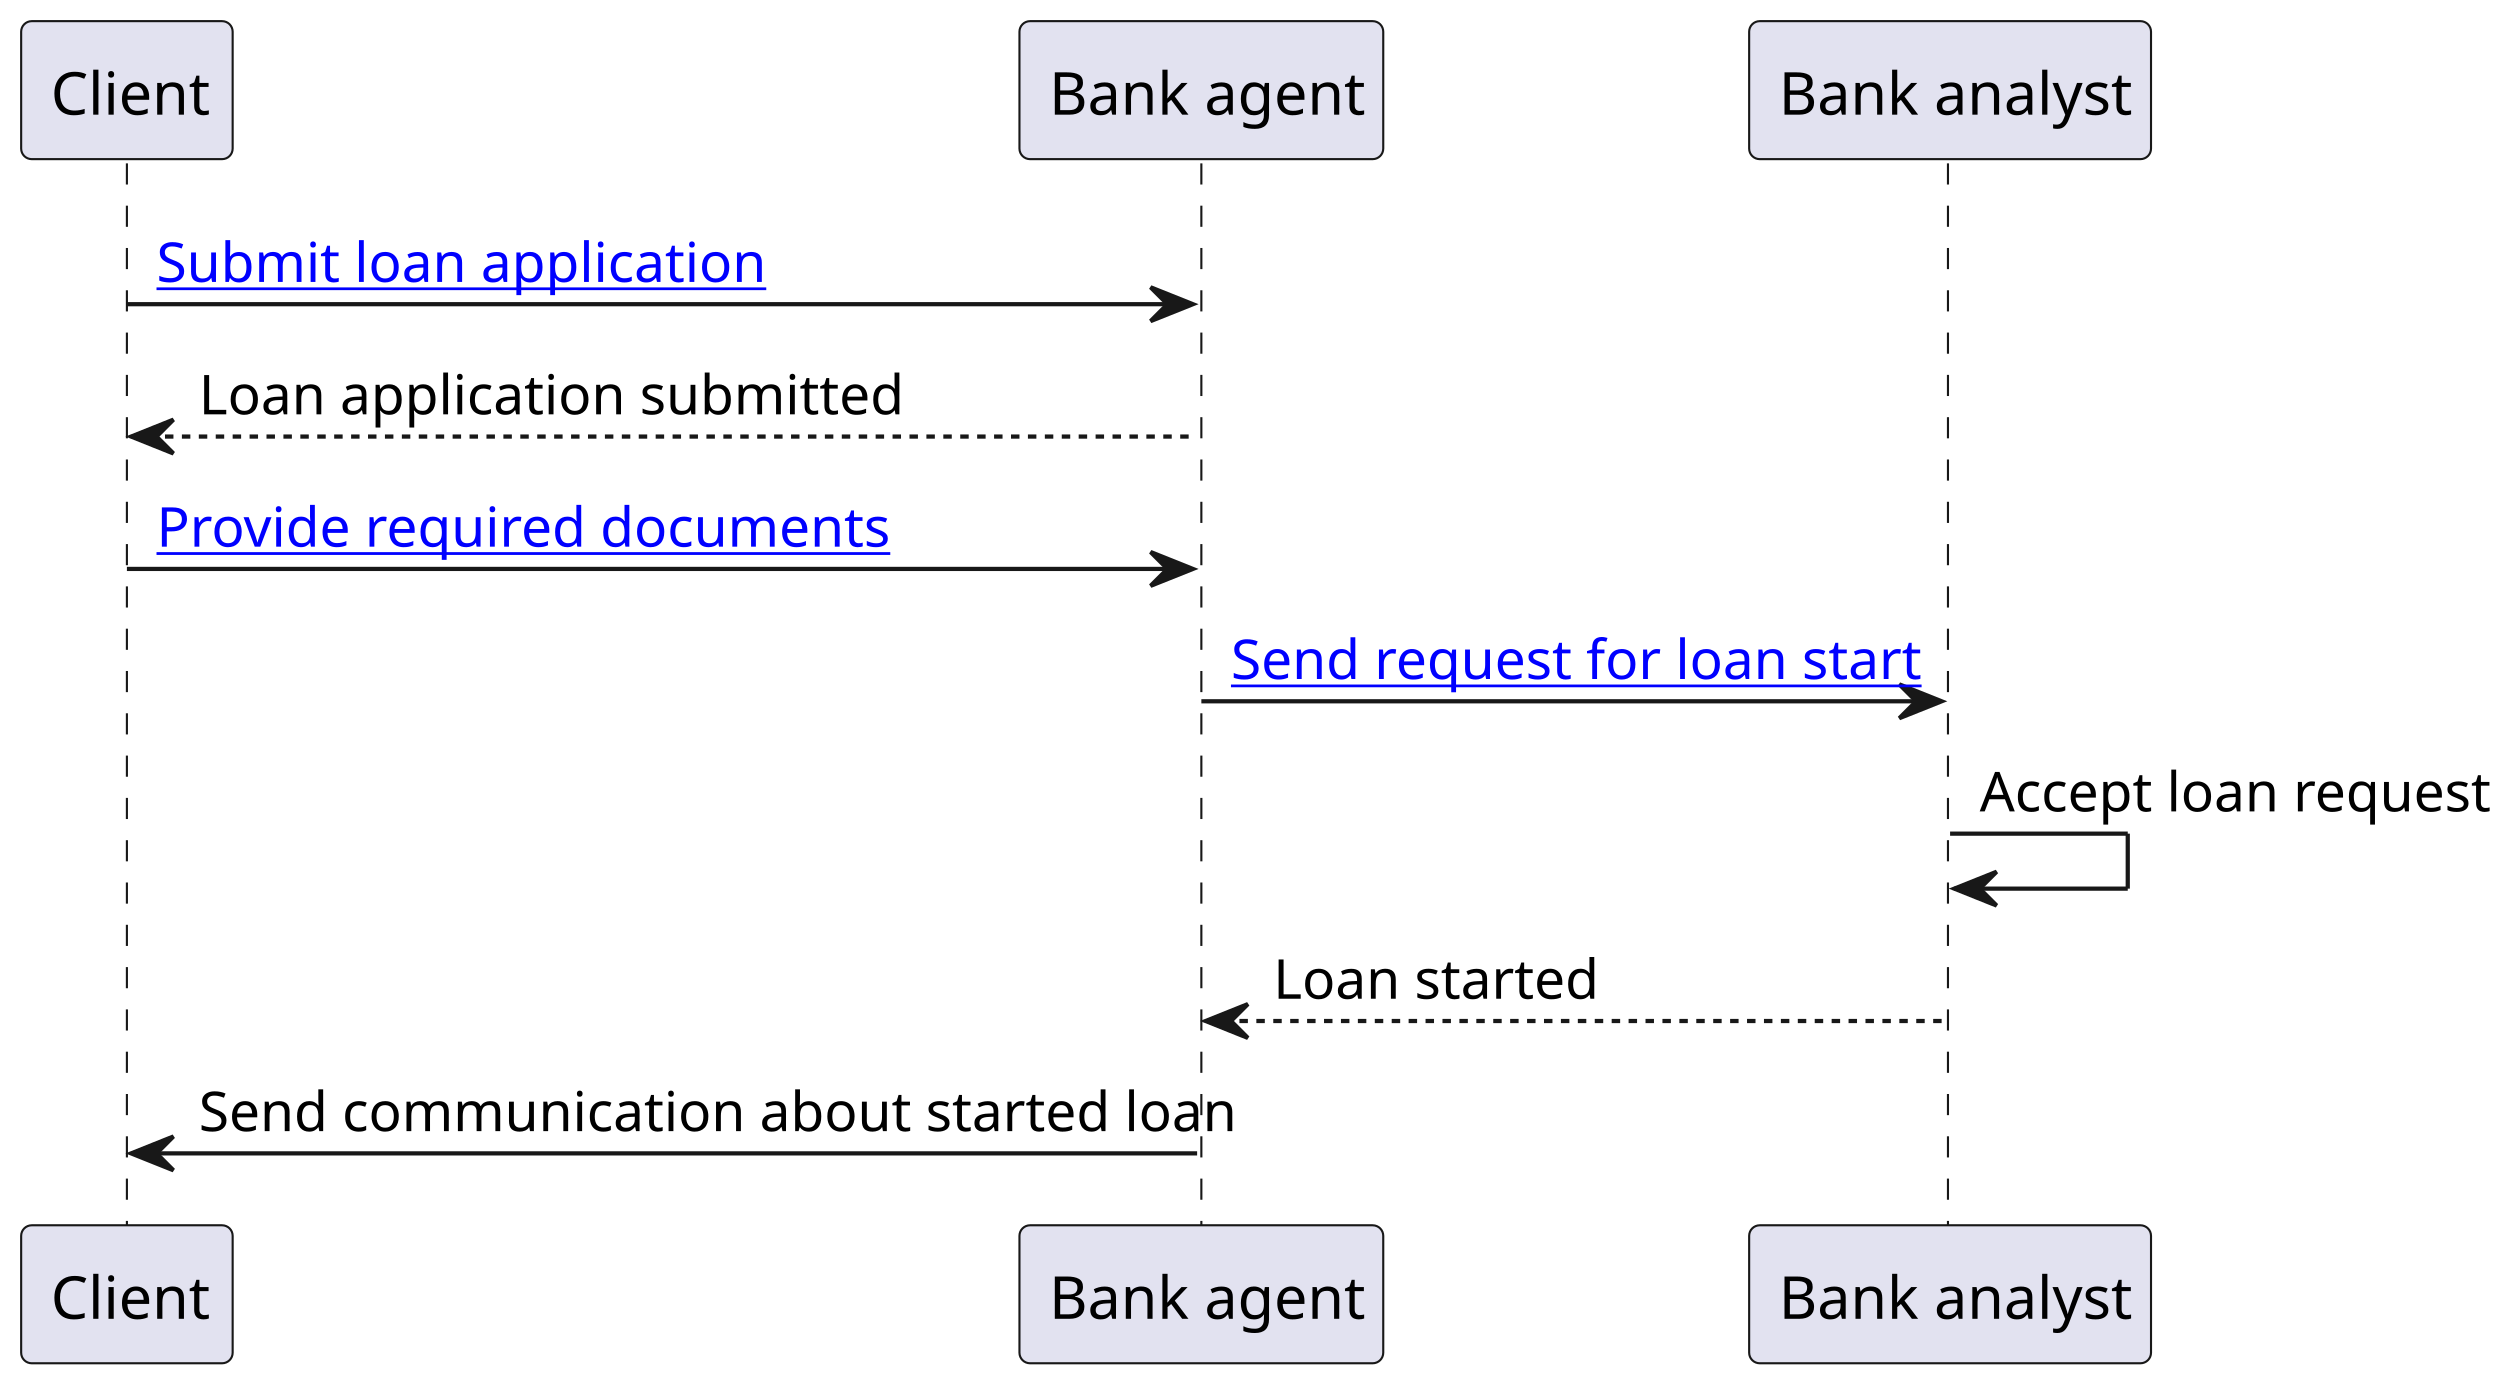
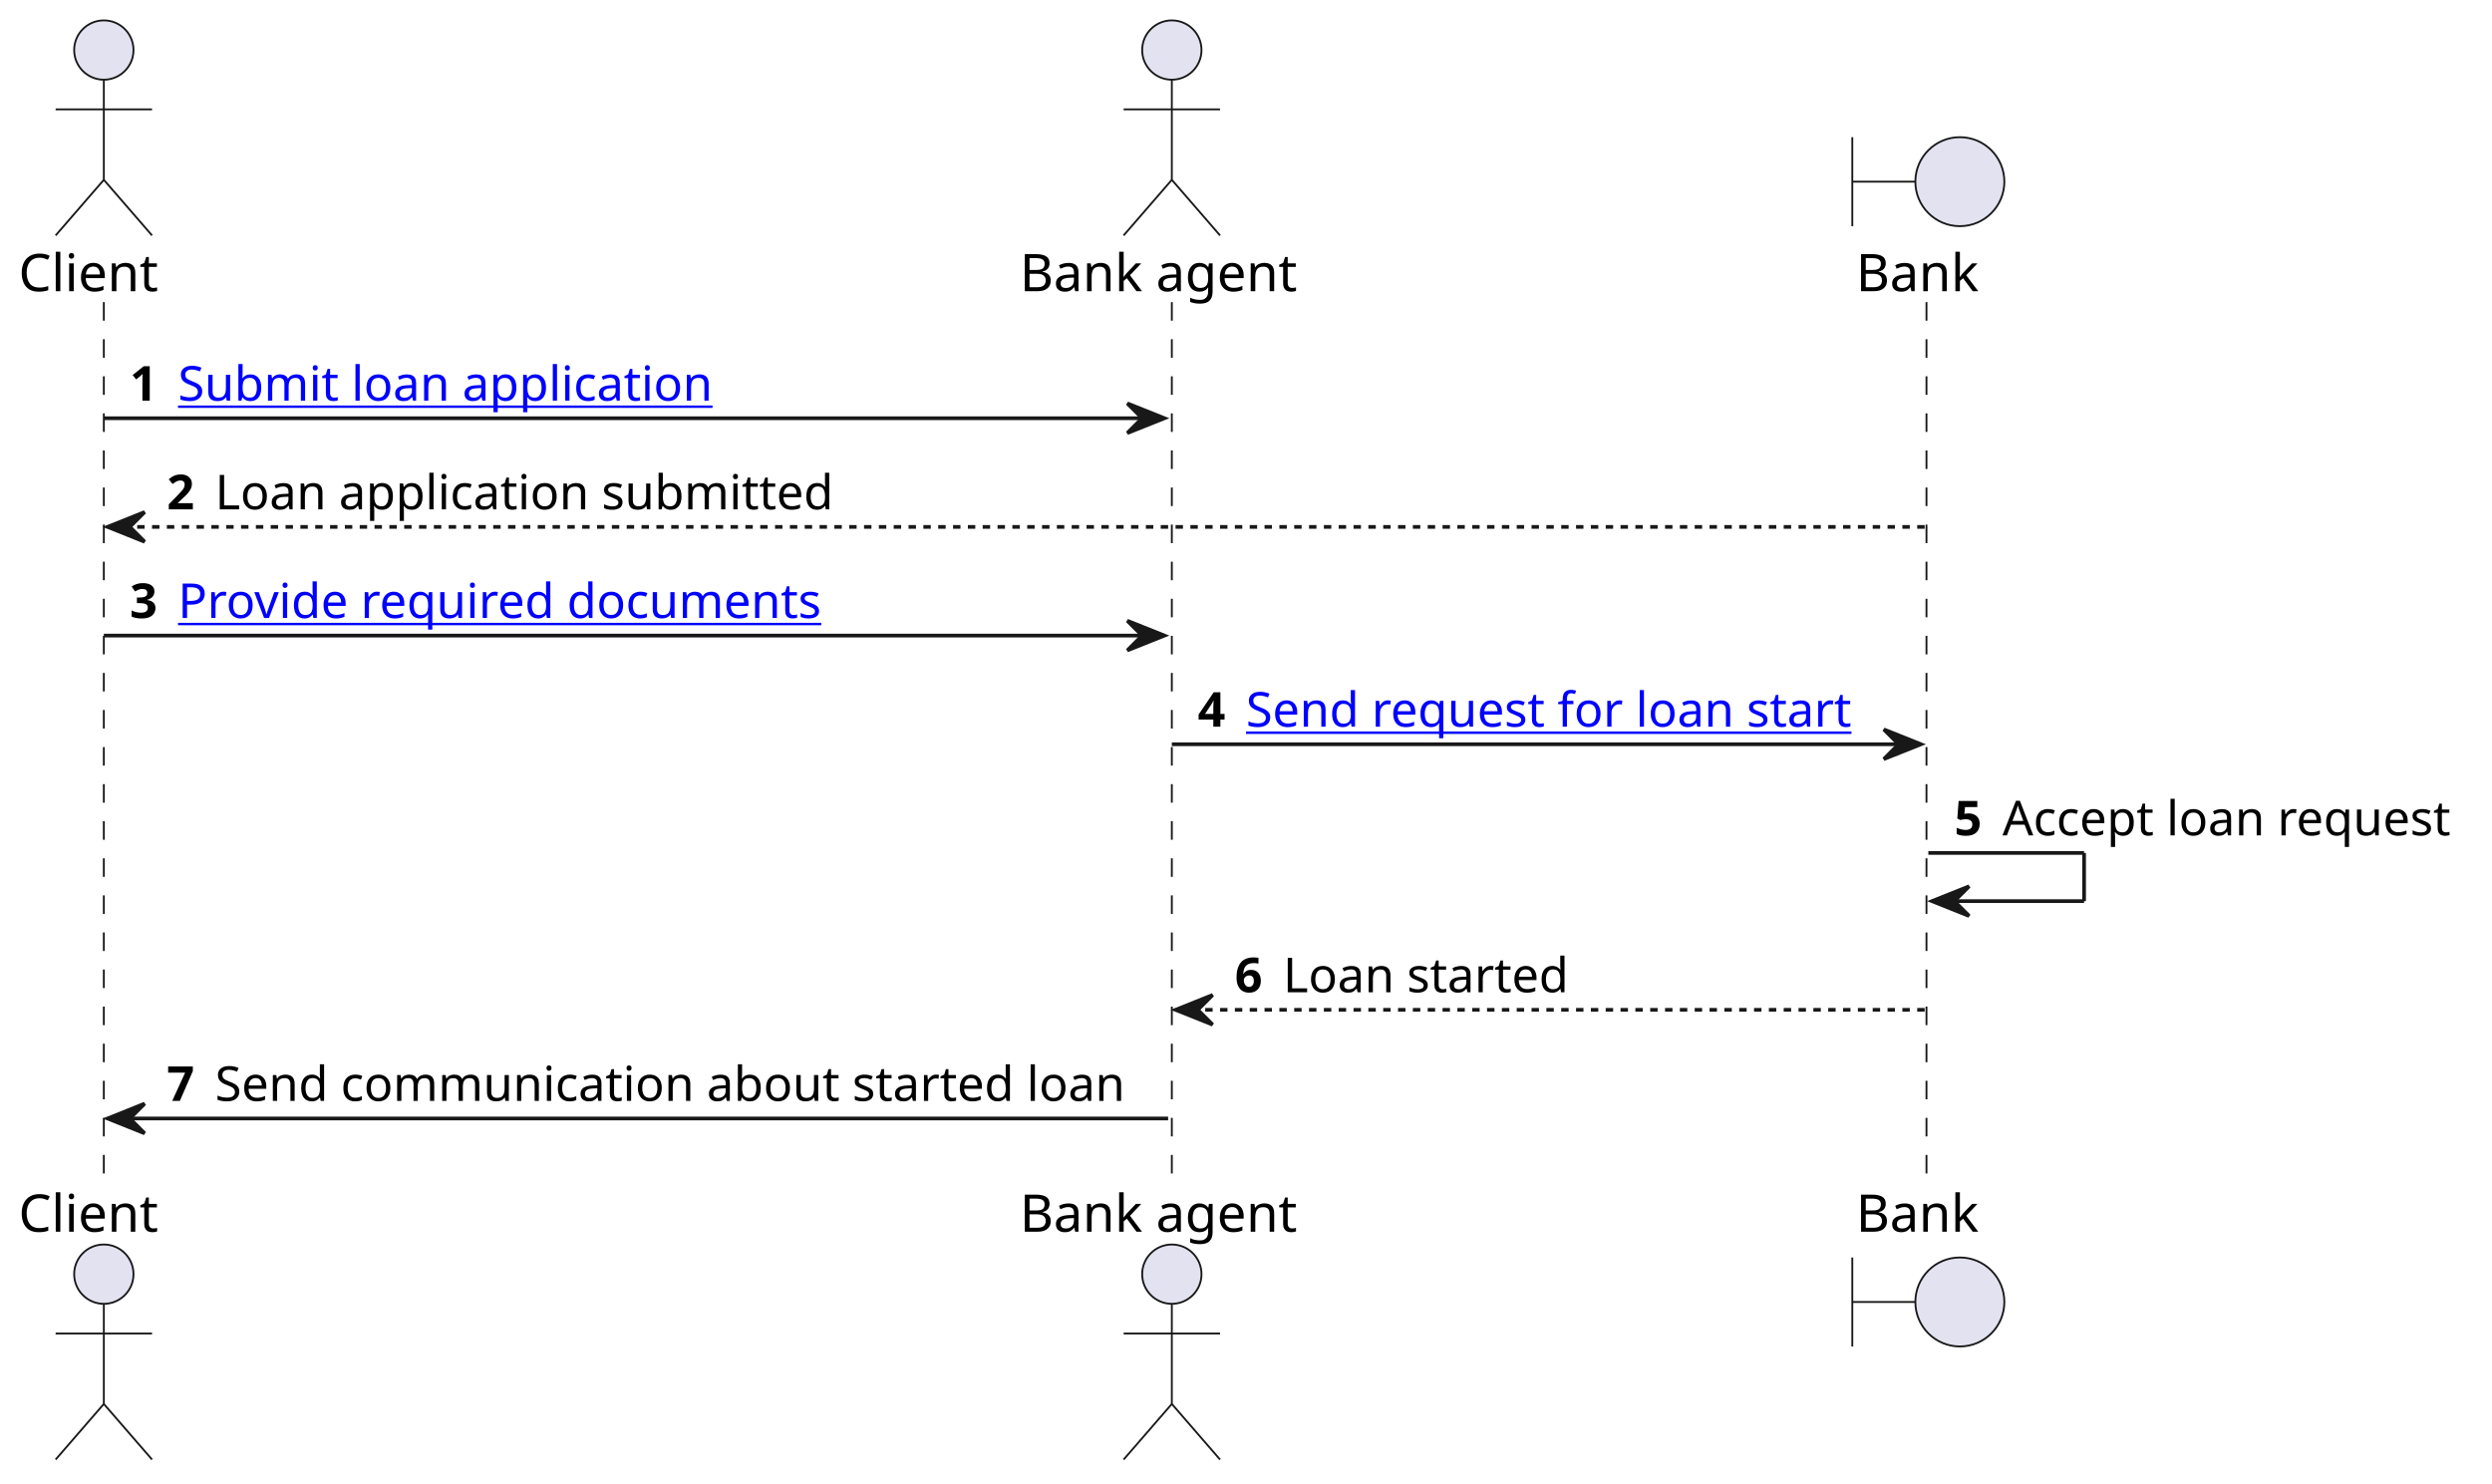
- <svg xmlns="http://www.w3.org/2000/svg" xmlns:xlink="http://www.w3.org/1999/xlink" contentStyleType="text/css" height="328px" preserveAspectRatio="none" style="width:591px;height:328px;background:#FFFFFF;" version="1.1" viewBox="0 0 591 328" width="591px" zoomAndPan="magnify">
+ <svg xmlns="http://www.w3.org/2000/svg" xmlns:xlink="http://www.w3.org/1999/xlink" contentStyleType="text/css" height="400px" preserveAspectRatio="none" style="width:672px;height:400px;background:#FFFFFF;" version="1.1" viewBox="0 0 672 400" width="672px" zoomAndPan="magnify">
  <defs />
  <g>
-     <line style="stroke:#181818;stroke-width:0.5;stroke-dasharray:5.0,5.0;" x1="30" x2="30" y1="38.621" y2="290.658" />
-     <line style="stroke:#181818;stroke-width:0.5;stroke-dasharray:5.0,5.0;" x1="284" x2="284" y1="38.621" y2="290.658" />
-     <line style="stroke:#181818;stroke-width:0.5;stroke-dasharray:5.0,5.0;" x1="460.5" x2="460.5" y1="38.621" y2="290.658" />
-     <rect fill="#E2E2F0" height="32.621" rx="2.5" ry="2.5" style="stroke:#181818;stroke-width:0.5;" width="50" x="5" y="5" />
-     <text fill="#000000" font-family="sans-serif" font-size="14" lengthAdjust="spacing" textLength="36" x="12" y="27.107">Client</text>
-     <rect fill="#E2E2F0" height="32.621" rx="2.5" ry="2.5" style="stroke:#181818;stroke-width:0.5;" width="50" x="5" y="289.658" />
-     <text fill="#000000" font-family="sans-serif" font-size="14" lengthAdjust="spacing" textLength="36" x="12" y="311.766">Client</text>
-     <rect fill="#E2E2F0" height="32.621" rx="2.5" ry="2.5" style="stroke:#181818;stroke-width:0.5;" width="86" x="241" y="5" />
-     <text fill="#000000" font-family="sans-serif" font-size="14" lengthAdjust="spacing" textLength="72" x="248" y="27.107">Bank agent</text>
-     <rect fill="#E2E2F0" height="32.621" rx="2.5" ry="2.5" style="stroke:#181818;stroke-width:0.5;" width="86" x="241" y="289.658" />
-     <text fill="#000000" font-family="sans-serif" font-size="14" lengthAdjust="spacing" textLength="72" x="248" y="311.766">Bank agent</text>
-     <rect fill="#E2E2F0" height="32.621" rx="2.5" ry="2.5" style="stroke:#181818;stroke-width:0.5;" width="95" x="413.5" y="5" />
-     <text fill="#000000" font-family="sans-serif" font-size="14" lengthAdjust="spacing" textLength="81" x="420.5" y="27.107">Bank analyst</text>
-     <rect fill="#E2E2F0" height="32.621" rx="2.5" ry="2.5" style="stroke:#181818;stroke-width:0.5;" width="95" x="413.5" y="289.658" />
-     <text fill="#000000" font-family="sans-serif" font-size="14" lengthAdjust="spacing" textLength="81" x="420.5" y="311.766">Bank analyst</text>
-     <polygon fill="#181818" points="272,67.912,282,71.912,272,75.912,276,71.912" style="stroke:#181818;stroke-width:1.0;" />
-     <line style="stroke:#181818;stroke-width:1.0;" x1="30" x2="278" y1="71.912" y2="71.912" />
+     <line style="stroke:#181818;stroke-width:0.5;stroke-dasharray:5.0,5.0;" x1="28" x2="28" y1="81.488" y2="319.662" />
+     <line style="stroke:#181818;stroke-width:0.5;stroke-dasharray:5.0,5.0;" x1="316" x2="316" y1="81.488" y2="319.662" />
+     <line style="stroke:#181818;stroke-width:0.5;stroke-dasharray:5.0,5.0;" x1="519.5" x2="519.5" y1="81.488" y2="319.662" />
+     <text fill="#000000" font-family="sans-serif" font-size="14" lengthAdjust="spacing" textLength="40" x="5" y="78.535">Client</text>
+     <ellipse cx="28" cy="13.5" fill="#E2E2F0" rx="8" ry="8" style="stroke:#181818;stroke-width:0.5;" />
+     <path d="M28,21.5 L28,48.5 M15,29.5 L41,29.5 M28,48.5 L15,63.5 M28,48.5 L41,63.5 " fill="none" style="stroke:#181818;stroke-width:0.5;" />
+     <text fill="#000000" font-family="sans-serif" font-size="14" lengthAdjust="spacing" textLength="40" x="5" y="332.197">Client</text>
+     <ellipse cx="28" cy="343.65" fill="#E2E2F0" rx="8" ry="8" style="stroke:#181818;stroke-width:0.5;" />
+     <path d="M28,351.65 L28,378.65 M15,359.65 L41,359.65 M28,378.65 L15,393.65 M28,378.65 L41,393.65 " fill="none" style="stroke:#181818;stroke-width:0.5;" />
+     <text fill="#000000" font-family="sans-serif" font-size="14" lengthAdjust="spacing" textLength="76" x="275" y="78.535">Bank agent</text>
+     <ellipse cx="316" cy="13.5" fill="#E2E2F0" rx="8" ry="8" style="stroke:#181818;stroke-width:0.5;" />
+     <path d="M316,21.5 L316,48.5 M303,29.5 L329,29.5 M316,48.5 L303,63.5 M316,48.5 L329,63.5 " fill="none" style="stroke:#181818;stroke-width:0.5;" />
+     <text fill="#000000" font-family="sans-serif" font-size="14" lengthAdjust="spacing" textLength="76" x="275" y="332.197">Bank agent</text>
+     <ellipse cx="316" cy="343.65" fill="#E2E2F0" rx="8" ry="8" style="stroke:#181818;stroke-width:0.5;" />
+     <path d="M316,351.65 L316,378.65 M303,359.65 L329,359.65 M316,378.65 L303,393.65 M316,378.65 L329,393.65 " fill="none" style="stroke:#181818;stroke-width:0.5;" />
+     <text fill="#000000" font-family="sans-serif" font-size="14" lengthAdjust="spacing" textLength="33" x="500.5" y="78.535">Bank</text>
+     <path d="M499.5,37 L499.5,61 M499.5,49 L516.5,49 " fill="none" style="stroke:#181818;stroke-width:0.5;" />
+     <ellipse cx="528.5" cy="49" fill="#E2E2F0" rx="12" ry="12" style="stroke:#181818;stroke-width:0.5;" />
+     <text fill="#000000" font-family="sans-serif" font-size="14" lengthAdjust="spacing" textLength="33" x="500.5" y="332.197">Bank</text>
+     <path d="M499.5,339.15 L499.5,363.15 M499.5,351.15 L516.5,351.15 " fill="none" style="stroke:#181818;stroke-width:0.5;" />
+     <ellipse cx="528.5" cy="351.15" fill="#E2E2F0" rx="12" ry="12" style="stroke:#181818;stroke-width:0.5;" />
+     <polygon fill="#181818" points="304,108.799,314,112.799,304,116.799,308,112.799" style="stroke:#181818;stroke-width:1.0;" />
+     <line style="stroke:#181818;stroke-width:1.0;" x1="28" x2="310" y1="112.799" y2="112.799" />
+     <text fill="#000000" font-family="sans-serif" font-size="13" font-weight="bold" lengthAdjust="spacing" textLength="9" x="35" y="108.057">1</text>
    <a href="https://github.com/PawelJaworski/ddd-loan-application/blob/main/src/main/java/pl/javorek/ddd/service/applicationforloan/application/command/ApplicationForALoanCmdFacade.java" target="_top" title="https://github.com/PawelJaworski/ddd-loan-application/blob/main/src/main/java/pl/javorek/ddd/service/applicationforloan/application/command/ApplicationForALoanCmdFacade.java" xlink:actuate="onRequest" xlink:href="https://github.com/PawelJaworski/ddd-loan-application/blob/main/src/main/java/pl/javorek/ddd/service/applicationforloan/application/command/ApplicationForALoanCmdFacade.java" xlink:show="new" xlink:title="https://github.com/PawelJaworski/ddd-loan-application/blob/main/src/main/java/pl/javorek/ddd/service/applicationforloan/application/command/ApplicationForALoanCmdFacade.java" xlink:type="simple">
-       <text fill="#0000FF" font-family="sans-serif" font-size="13" lengthAdjust="spacing" text-decoration="underline" textLength="135" x="37" y="66.649">Submit loan application</text>
+       <text fill="#0000FF" font-family="sans-serif" font-size="13" lengthAdjust="spacing" text-decoration="underline" textLength="149" x="48" y="108.057">Submit loan application</text>
    </a>
-     <polygon fill="#181818" points="41,99.203,31,103.203,41,107.203,37,103.203" style="stroke:#181818;stroke-width:1.0;" />
-     <line style="stroke:#181818;stroke-width:1.0;stroke-dasharray:2.0,2.0;" x1="35" x2="283" y1="103.203" y2="103.203" />
-     <text fill="#000000" font-family="sans-serif" font-size="13" lengthAdjust="spacing" textLength="155" x="47" y="97.94">Loan application submitted</text>
-     <polygon fill="#181818" points="272,130.494,282,134.494,272,138.494,276,134.494" style="stroke:#181818;stroke-width:1.0;" />
-     <line style="stroke:#181818;stroke-width:1.0;" x1="30" x2="278" y1="134.494" y2="134.494" />
+     <polygon fill="#181818" points="39,138.109,29,142.109,39,146.109,35,142.109" style="stroke:#181818;stroke-width:1.0;" />
+     <line style="stroke:#181818;stroke-width:1.0;stroke-dasharray:2.0,2.0;" x1="33" x2="519" y1="142.109" y2="142.109" />
+     <text fill="#000000" font-family="sans-serif" font-size="13" font-weight="bold" lengthAdjust="spacing" textLength="9" x="45" y="137.367">2</text>
+     <text fill="#000000" font-family="sans-serif" font-size="13" lengthAdjust="spacing" textLength="172" x="58" y="137.367">Loan application submitted</text>
+     <polygon fill="#181818" points="304,167.42,314,171.42,304,175.42,308,171.42" style="stroke:#181818;stroke-width:1.0;" />
+     <line style="stroke:#181818;stroke-width:1.0;" x1="28" x2="310" y1="171.42" y2="171.42" />
+     <text fill="#000000" font-family="sans-serif" font-size="13" font-weight="bold" lengthAdjust="spacing" textLength="9" x="35" y="166.678">3</text>
    <a href="https://github.com/PawelJaworski/ddd-loan-application/blob/main/src/main/java/pl/javorek/ddd/service/applicationforloan/application/command/ApplicationForALoanCmdFacade.java" target="_top" title="https://github.com/PawelJaworski/ddd-loan-application/blob/main/src/main/java/pl/javorek/ddd/service/applicationforloan/application/command/ApplicationForALoanCmdFacade.java" xlink:actuate="onRequest" xlink:href="https://github.com/PawelJaworski/ddd-loan-application/blob/main/src/main/java/pl/javorek/ddd/service/applicationforloan/application/command/ApplicationForALoanCmdFacade.java" xlink:show="new" xlink:title="https://github.com/PawelJaworski/ddd-loan-application/blob/main/src/main/java/pl/javorek/ddd/service/applicationforloan/application/command/ApplicationForALoanCmdFacade.java" xlink:type="simple">
-       <text fill="#0000FF" font-family="sans-serif" font-size="13" lengthAdjust="spacing" text-decoration="underline" textLength="160" x="37" y="129.231">Provide required documents</text>
+       <text fill="#0000FF" font-family="sans-serif" font-size="13" lengthAdjust="spacing" text-decoration="underline" textLength="176" x="48" y="166.678">Provide required documents</text>
    </a>
-     <polygon fill="#181818" points="449,161.785,459,165.785,449,169.785,453,165.785" style="stroke:#181818;stroke-width:1.0;" />
-     <line style="stroke:#181818;stroke-width:1.0;" x1="284" x2="455" y1="165.785" y2="165.785" />
+     <polygon fill="#181818" points="508,196.731,518,200.731,508,204.731,512,200.731" style="stroke:#181818;stroke-width:1.0;" />
+     <line style="stroke:#181818;stroke-width:1.0;" x1="316" x2="514" y1="200.731" y2="200.731" />
+     <text fill="#000000" font-family="sans-serif" font-size="13" font-weight="bold" lengthAdjust="spacing" textLength="9" x="323" y="195.988">4</text>
    <a href="https://github.com/PawelJaworski/ddd-loan-application/blob/main/src/main/java/pl/javorek/ddd/service/applicationforloan/application/command/ApplicationForALoanCmdFacade.java" target="_top" title="https://github.com/PawelJaworski/ddd-loan-application/blob/main/src/main/java/pl/javorek/ddd/service/applicationforloan/application/command/ApplicationForALoanCmdFacade.java" xlink:actuate="onRequest" xlink:href="https://github.com/PawelJaworski/ddd-loan-application/blob/main/src/main/java/pl/javorek/ddd/service/applicationforloan/application/command/ApplicationForALoanCmdFacade.java" xlink:show="new" xlink:title="https://github.com/PawelJaworski/ddd-loan-application/blob/main/src/main/java/pl/javorek/ddd/service/applicationforloan/application/command/ApplicationForALoanCmdFacade.java" xlink:type="simple">
-       <text fill="#0000FF" font-family="sans-serif" font-size="13" lengthAdjust="spacing" text-decoration="underline" textLength="153" x="291" y="160.523">Send request for loan start</text>
+       <text fill="#0000FF" font-family="sans-serif" font-size="13" lengthAdjust="spacing" text-decoration="underline" textLength="167" x="336" y="195.988">Send request for loan start</text>
    </a>
-     <line style="stroke:#181818;stroke-width:1.0;" x1="461" x2="503" y1="197.076" y2="197.076" />
-     <line style="stroke:#181818;stroke-width:1.0;" x1="503" x2="503" y1="197.076" y2="210.076" />
-     <line style="stroke:#181818;stroke-width:1.0;" x1="462" x2="503" y1="210.076" y2="210.076" />
-     <polygon fill="#181818" points="472,206.076,462,210.076,472,214.076,468,210.076" style="stroke:#181818;stroke-width:1.0;" />
-     <text fill="#000000" font-family="sans-serif" font-size="13" lengthAdjust="spacing" textLength="116" x="468" y="191.814">Accept loan request</text>
-     <polygon fill="#181818" points="295,237.367,285,241.367,295,245.367,291,241.367" style="stroke:#181818;stroke-width:1.0;" />
-     <line style="stroke:#181818;stroke-width:1.0;stroke-dasharray:2.0,2.0;" x1="289" x2="460" y1="241.367" y2="241.367" />
-     <text fill="#000000" font-family="sans-serif" font-size="13" lengthAdjust="spacing" textLength="72" x="301" y="236.105">Loan started</text>
-     <polygon fill="#181818" points="41,268.658,31,272.658,41,276.658,37,272.658" style="stroke:#181818;stroke-width:1.0;" />
-     <line style="stroke:#181818;stroke-width:1.0;" x1="35" x2="283" y1="272.658" y2="272.658" />
-     <text fill="#000000" font-family="sans-serif" font-size="13" lengthAdjust="spacing" textLength="230" x="47" y="267.396">Send communication about started loan</text>
+     <line style="stroke:#181818;stroke-width:1.0;" x1="520" x2="562" y1="230.041" y2="230.041" />
+     <line style="stroke:#181818;stroke-width:1.0;" x1="562" x2="562" y1="230.041" y2="243.041" />
+     <line style="stroke:#181818;stroke-width:1.0;" x1="521" x2="562" y1="243.041" y2="243.041" />
+     <polygon fill="#181818" points="531,239.041,521,243.041,531,247.041,527,243.041" style="stroke:#181818;stroke-width:1.0;" />
+     <text fill="#000000" font-family="sans-serif" font-size="13" font-weight="bold" lengthAdjust="spacing" textLength="9" x="527" y="225.299">5</text>
+     <text fill="#000000" font-family="sans-serif" font-size="13" lengthAdjust="spacing" textLength="125" x="540" y="225.299">Accept loan request</text>
+     <polygon fill="#181818" points="327,268.352,317,272.352,327,276.352,323,272.352" style="stroke:#181818;stroke-width:1.0;" />
+     <line style="stroke:#181818;stroke-width:1.0;stroke-dasharray:2.0,2.0;" x1="321" x2="519" y1="272.352" y2="272.352" />
+     <text fill="#000000" font-family="sans-serif" font-size="13" font-weight="bold" lengthAdjust="spacing" textLength="9" x="333" y="267.609">6</text>
+     <text fill="#000000" font-family="sans-serif" font-size="13" lengthAdjust="spacing" textLength="78" x="346" y="267.609">Loan started</text>
+     <polygon fill="#181818" points="39,297.662,29,301.662,39,305.662,35,301.662" style="stroke:#181818;stroke-width:1.0;" />
+     <line style="stroke:#181818;stroke-width:1.0;" x1="33" x2="315" y1="301.662" y2="301.662" />
+     <text fill="#000000" font-family="sans-serif" font-size="13" font-weight="bold" lengthAdjust="spacing" textLength="9" x="45" y="296.92">7</text>
+     <text fill="#000000" font-family="sans-serif" font-size="13" lengthAdjust="spacing" textLength="251" x="58" y="296.92">Send communication about started loan</text>
  </g>
</svg>
